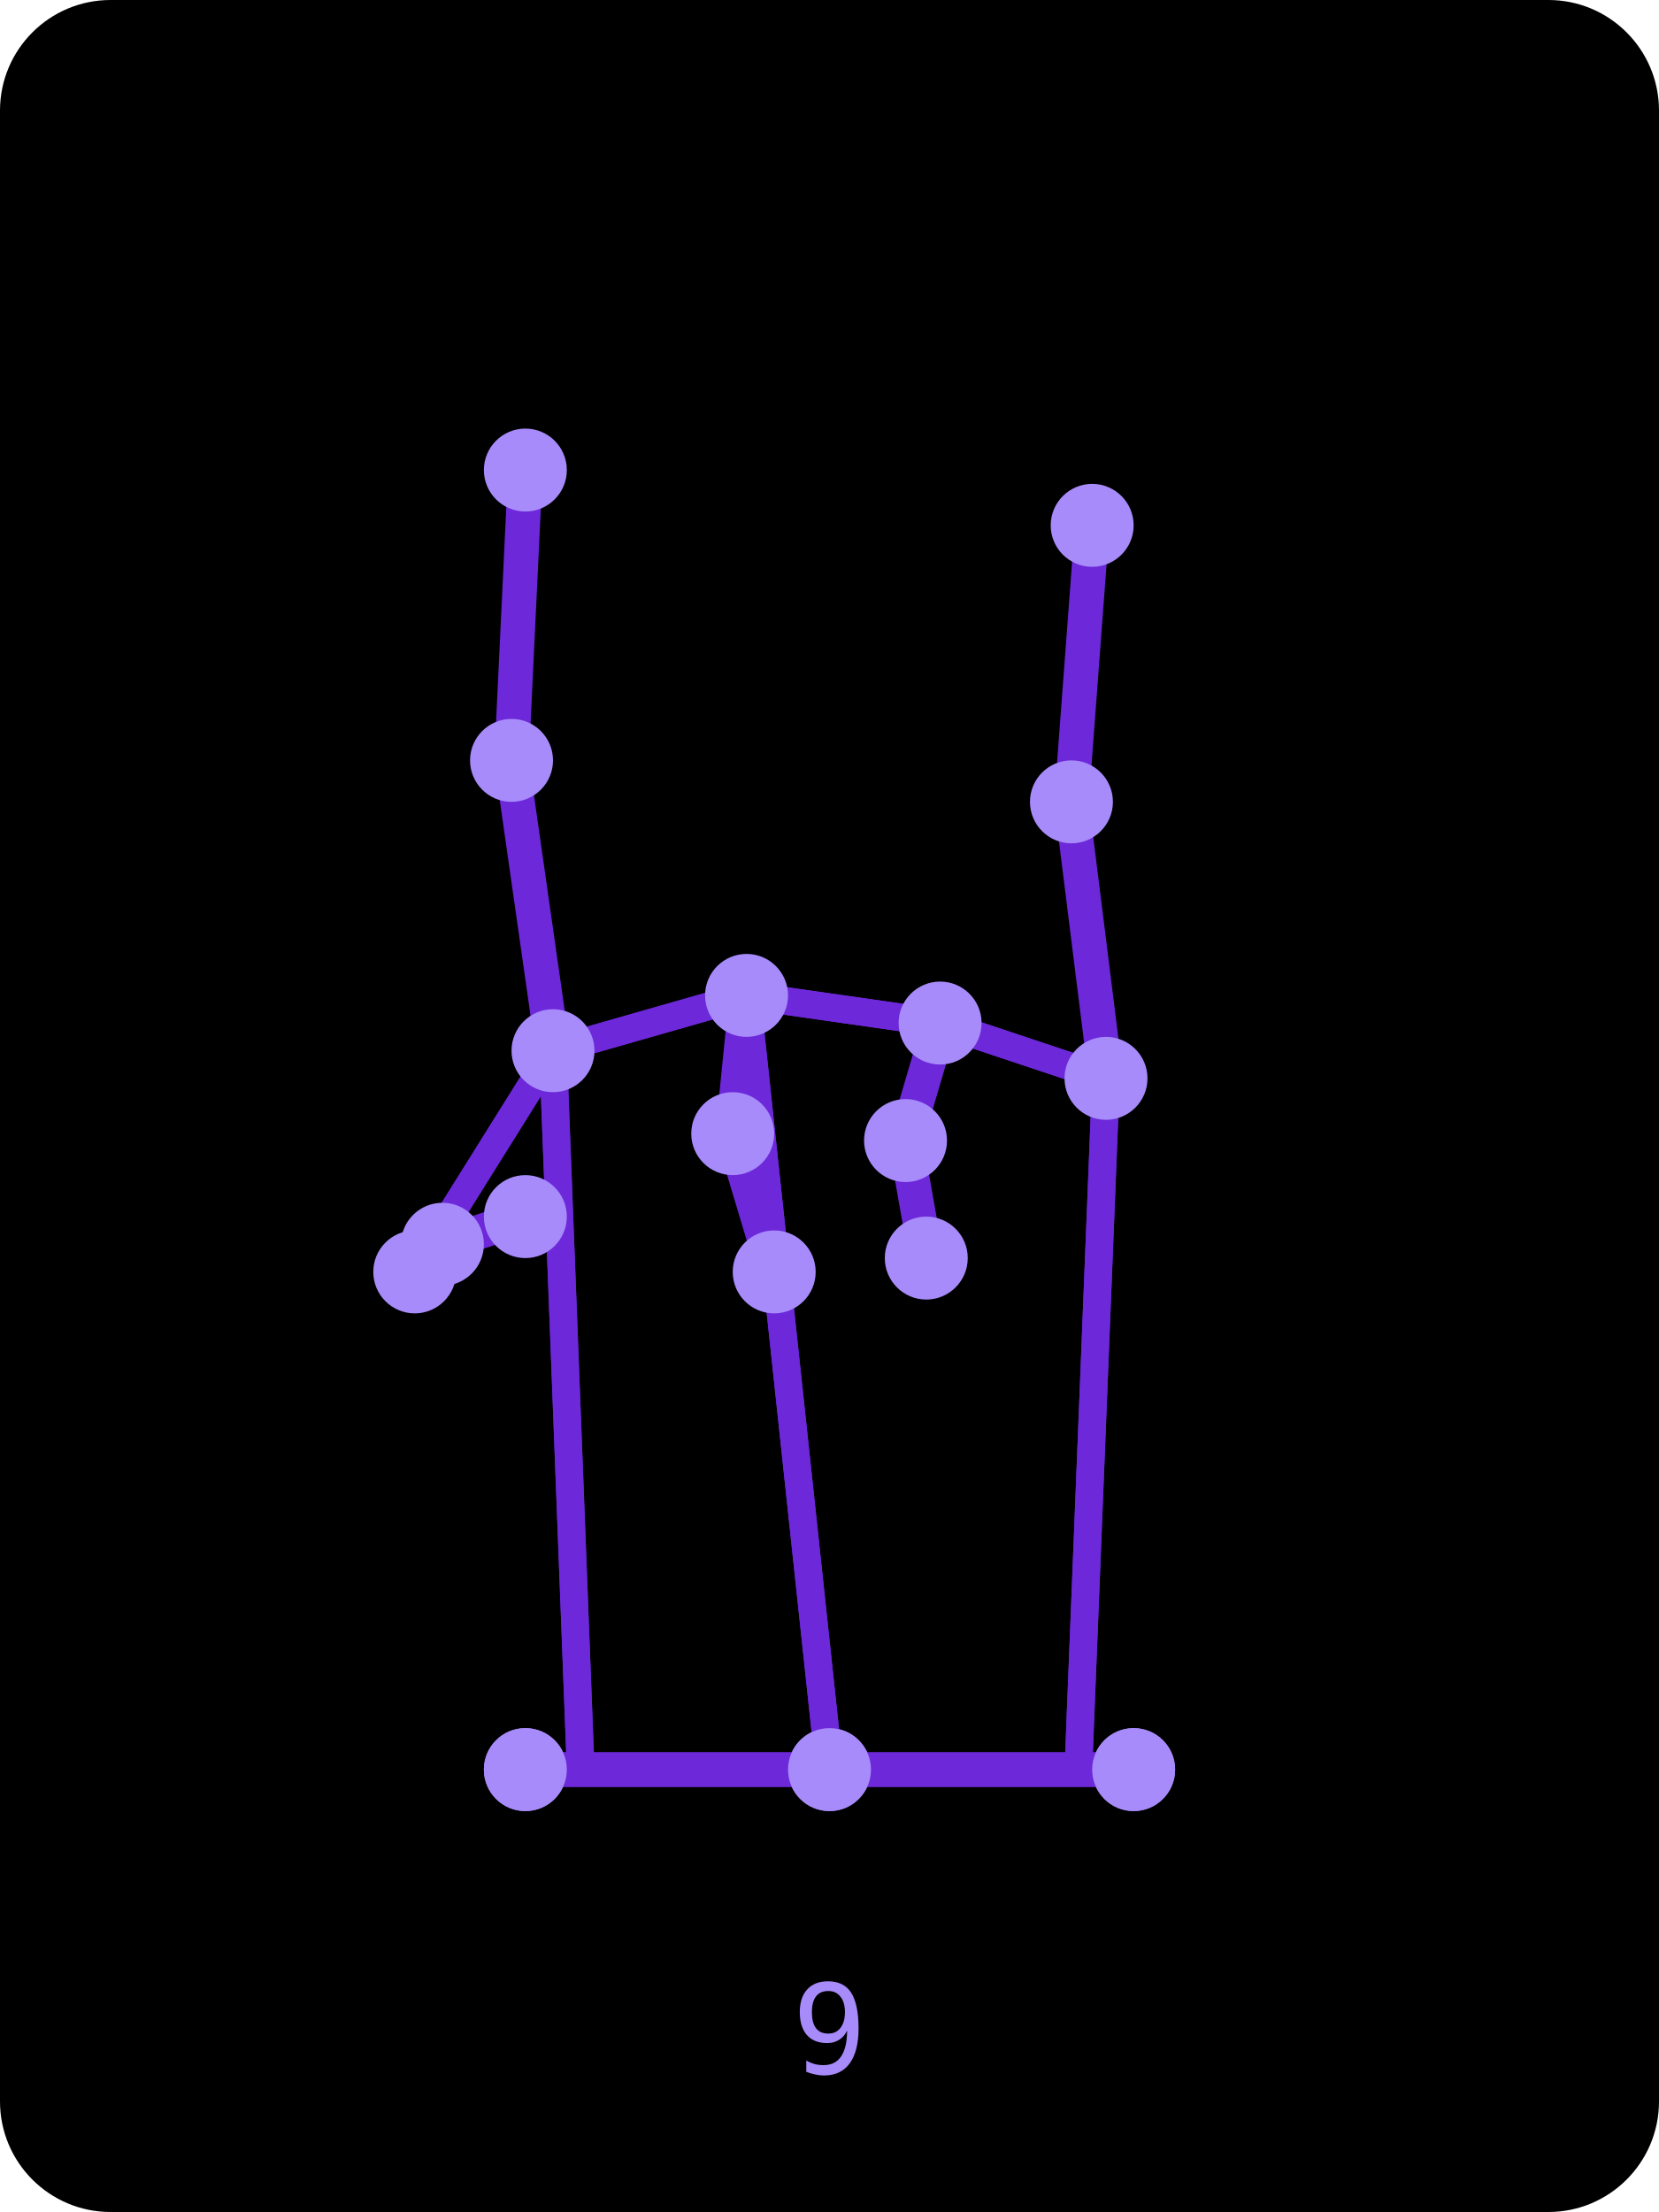
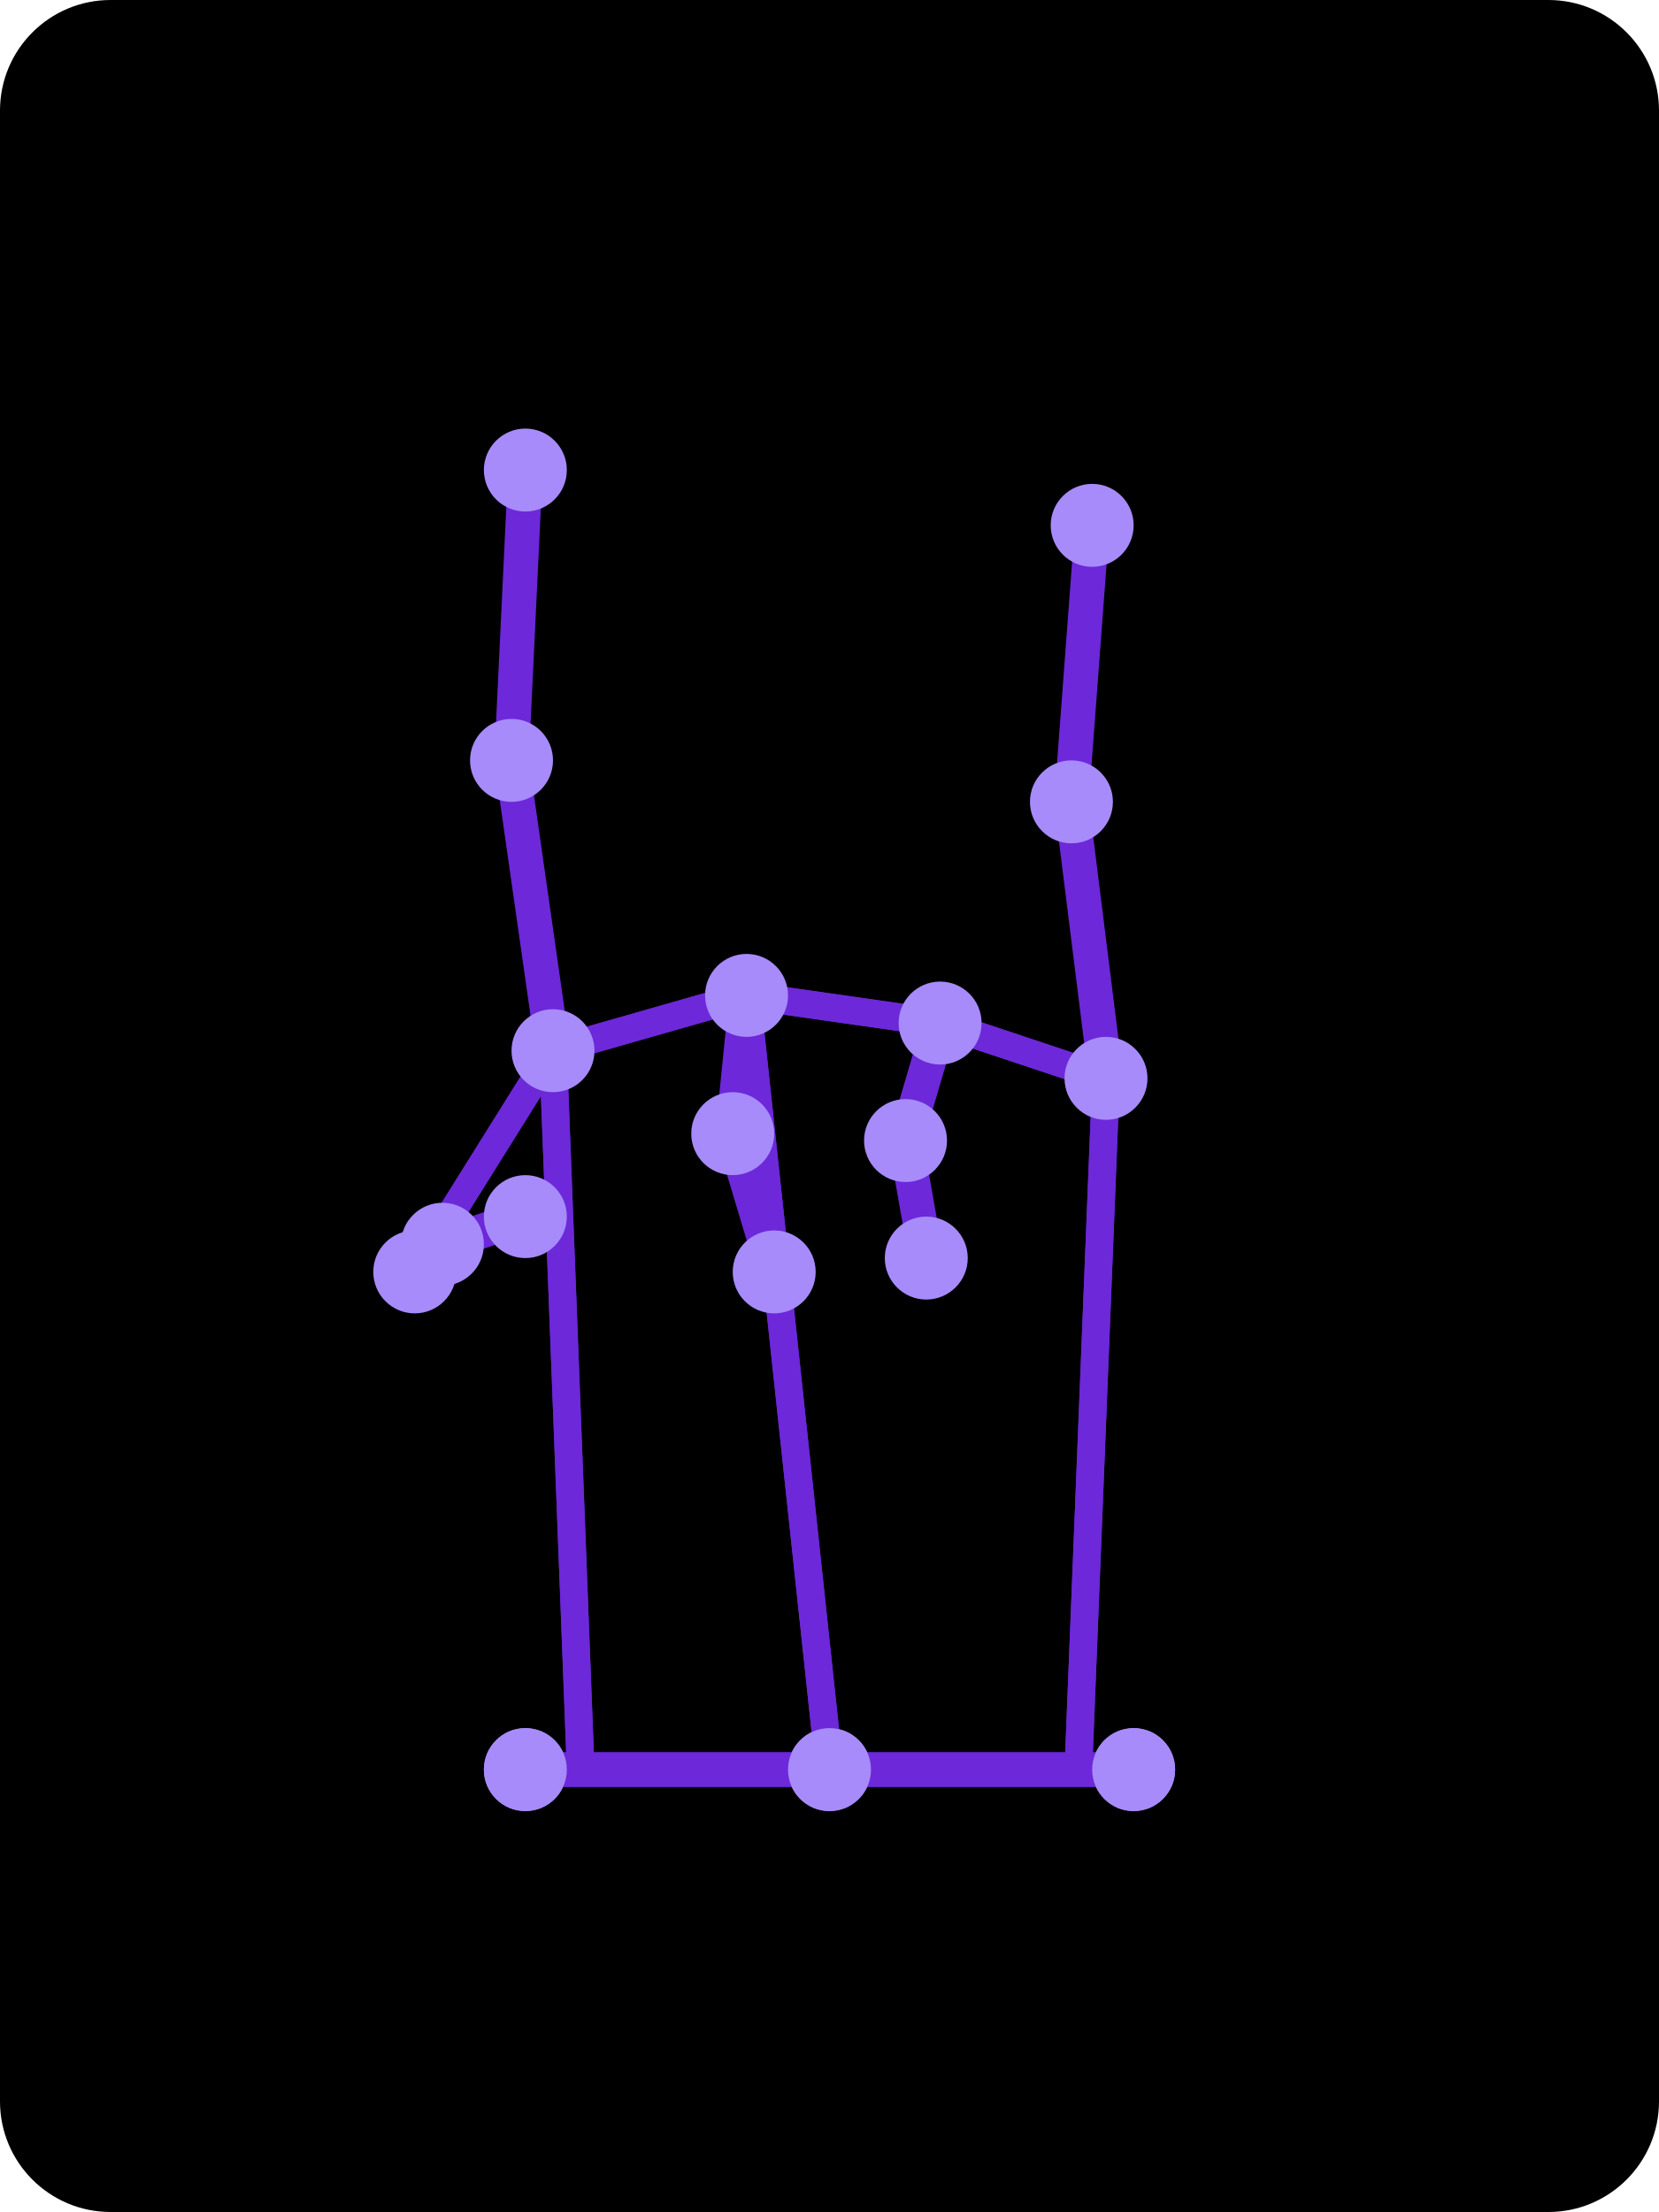
<svg xmlns="http://www.w3.org/2000/svg" viewBox="0 0 120 160" width="120" height="160">
  <rect width="120" height="160" fill="#000000" rx="8" />
  <polyline points="40,76 54,72 68,74 80,78" fill="none" stroke="#6D28D9" stroke-width="2" stroke-linecap="round" stroke-linejoin="round" />
  <line x1="30" y1="92" x2="40" y2="76" stroke="#6D28D9" stroke-width="2" stroke-linecap="round" />
  <line x1="40" y1="76" x2="42" y2="128" stroke="#6D28D9" stroke-width="2" stroke-linecap="round" />
  <line x1="54" y1="72" x2="60" y2="128" stroke="#6D28D9" stroke-width="2" stroke-linecap="round" />
  <line x1="80" y1="78" x2="78" y2="128" stroke="#6D28D9" stroke-width="2" stroke-linecap="round" />
  <line x1="38" y1="128" x2="82" y2="128" stroke="#6D28D9" stroke-width="2.5" stroke-linecap="round" />
  <circle cx="38" cy="128" r="3" fill="#A78BFA" />
  <circle cx="82" cy="128" r="3" fill="#A78BFA" />
  <circle cx="60" cy="128" r="3" fill="#A78BFA" />
  <polyline points="40,76 54,72 68,74 80,78" fill="none" stroke="#6D28D9" stroke-width="2" stroke-linecap="round" stroke-linejoin="round" />
  <line x1="30" y1="92" x2="40" y2="76" stroke="#6D28D9" stroke-width="2" stroke-linecap="round" />
  <line x1="40" y1="76" x2="42" y2="128" stroke="#6D28D9" stroke-width="2" stroke-linecap="round" />
  <line x1="54" y1="72" x2="60" y2="128" stroke="#6D28D9" stroke-width="2" stroke-linecap="round" />
  <line x1="80" y1="78" x2="78" y2="128" stroke="#6D28D9" stroke-width="2" stroke-linecap="round" />
  <line x1="38" y1="128" x2="82" y2="128" stroke="#6D28D9" stroke-width="2.5" stroke-linecap="round" />
  <circle cx="38" cy="128" r="3" fill="#A78BFA" />
  <circle cx="82" cy="128" r="3" fill="#A78BFA" />
  <circle cx="60" cy="128" r="3" fill="#A78BFA" />
  <polyline points="30,92 32.0,90.0 38,88" fill="none" stroke="#6D28D9" stroke-width="2.5" stroke-linecap="round" stroke-linejoin="round" />
  <circle cx="30.0" cy="92.0" r="3" fill="#A78BFA" />
  <circle cx="32.0" cy="90.0" r="3" fill="#A78BFA" />
  <circle cx="38.0" cy="88.0" r="3" fill="#A78BFA" />
  <polyline points="40,76 37.0,55.0 38,34" fill="none" stroke="#6D28D9" stroke-width="2.5" stroke-linecap="round" stroke-linejoin="round" />
  <circle cx="40.0" cy="76.0" r="3" fill="#A78BFA" />
  <circle cx="37.0" cy="55.0" r="3" fill="#A78BFA" />
  <circle cx="38.0" cy="34.0" r="3" fill="#A78BFA" />
  <polyline points="54,72 53.0,82.0 56,92" fill="none" stroke="#6D28D9" stroke-width="2.5" stroke-linecap="round" stroke-linejoin="round" />
  <circle cx="54.0" cy="72.0" r="3" fill="#A78BFA" />
  <circle cx="53.0" cy="82.0" r="3" fill="#A78BFA" />
  <circle cx="56.0" cy="92.0" r="3" fill="#A78BFA" />
  <polyline points="68,74 65.5,82.5 67,91" fill="none" stroke="#6D28D9" stroke-width="2.5" stroke-linecap="round" stroke-linejoin="round" />
  <circle cx="68.0" cy="74.0" r="3" fill="#A78BFA" />
  <circle cx="65.5" cy="82.5" r="3" fill="#A78BFA" />
  <circle cx="67.0" cy="91.0" r="3" fill="#A78BFA" />
  <polyline points="80,78 77.5,58.0 79,38" fill="none" stroke="#6D28D9" stroke-width="2.5" stroke-linecap="round" stroke-linejoin="round" />
  <circle cx="80.0" cy="78.0" r="3" fill="#A78BFA" />
  <circle cx="77.5" cy="58.0" r="3" fill="#A78BFA" />
  <circle cx="79.0" cy="38.0" r="3" fill="#A78BFA" />
-   <text x="60" y="150" text-anchor="middle" font-family="JetBrains Mono,monospace" font-size="9" fill="#A78BFA">9</text>
</svg>
